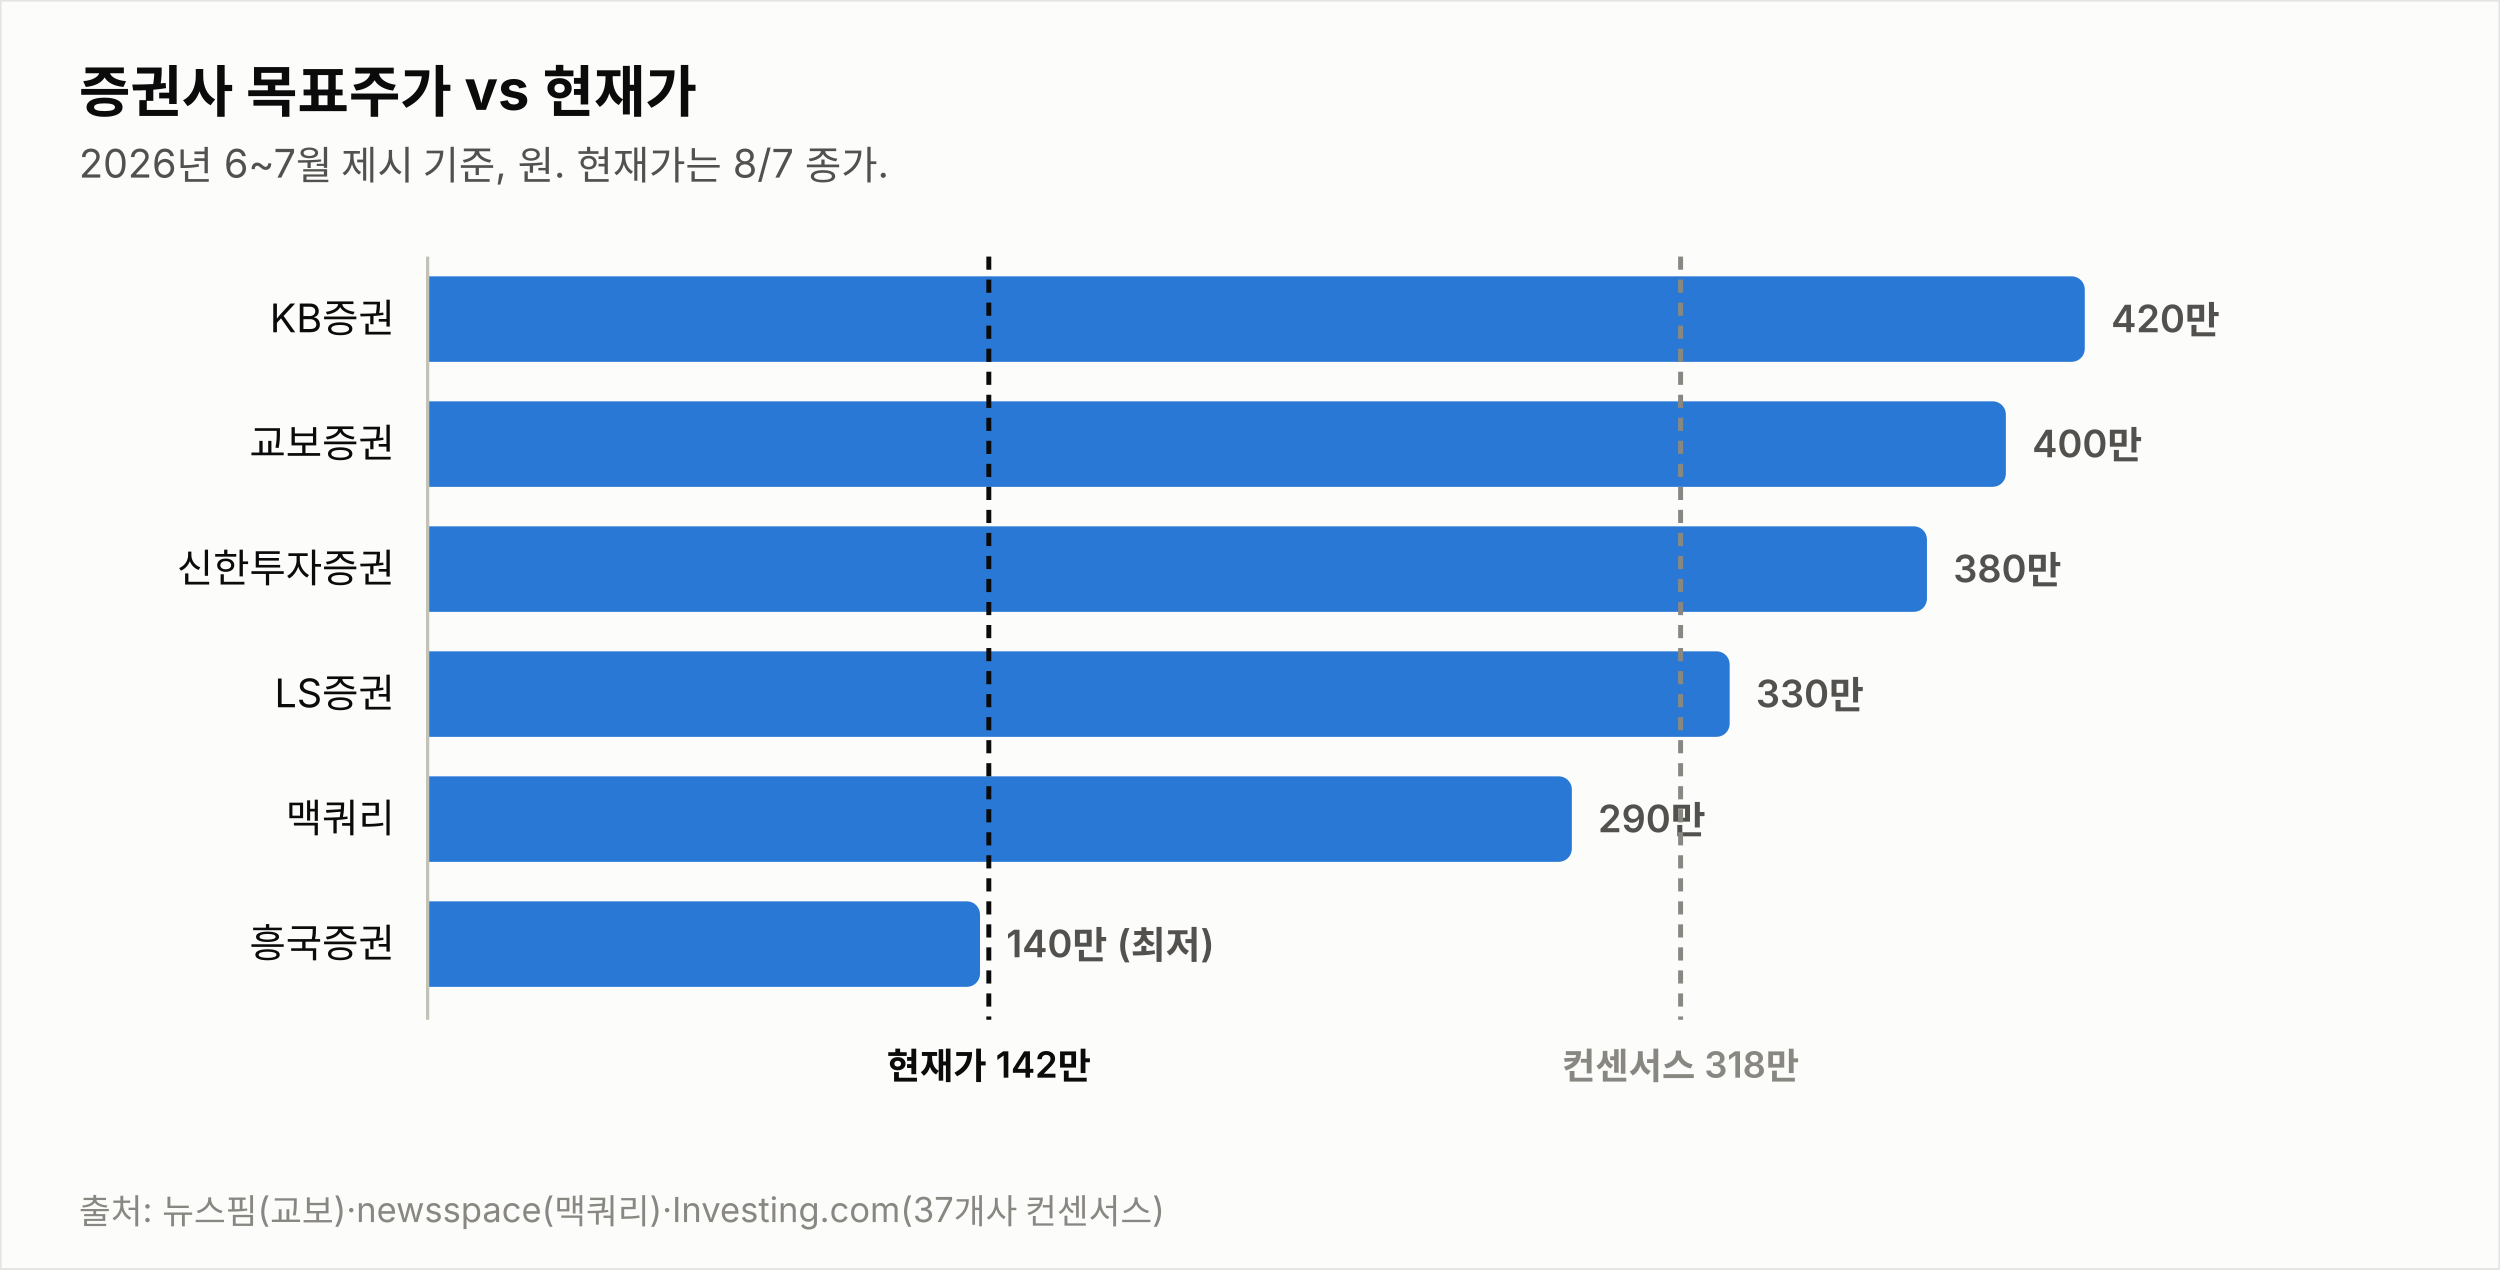
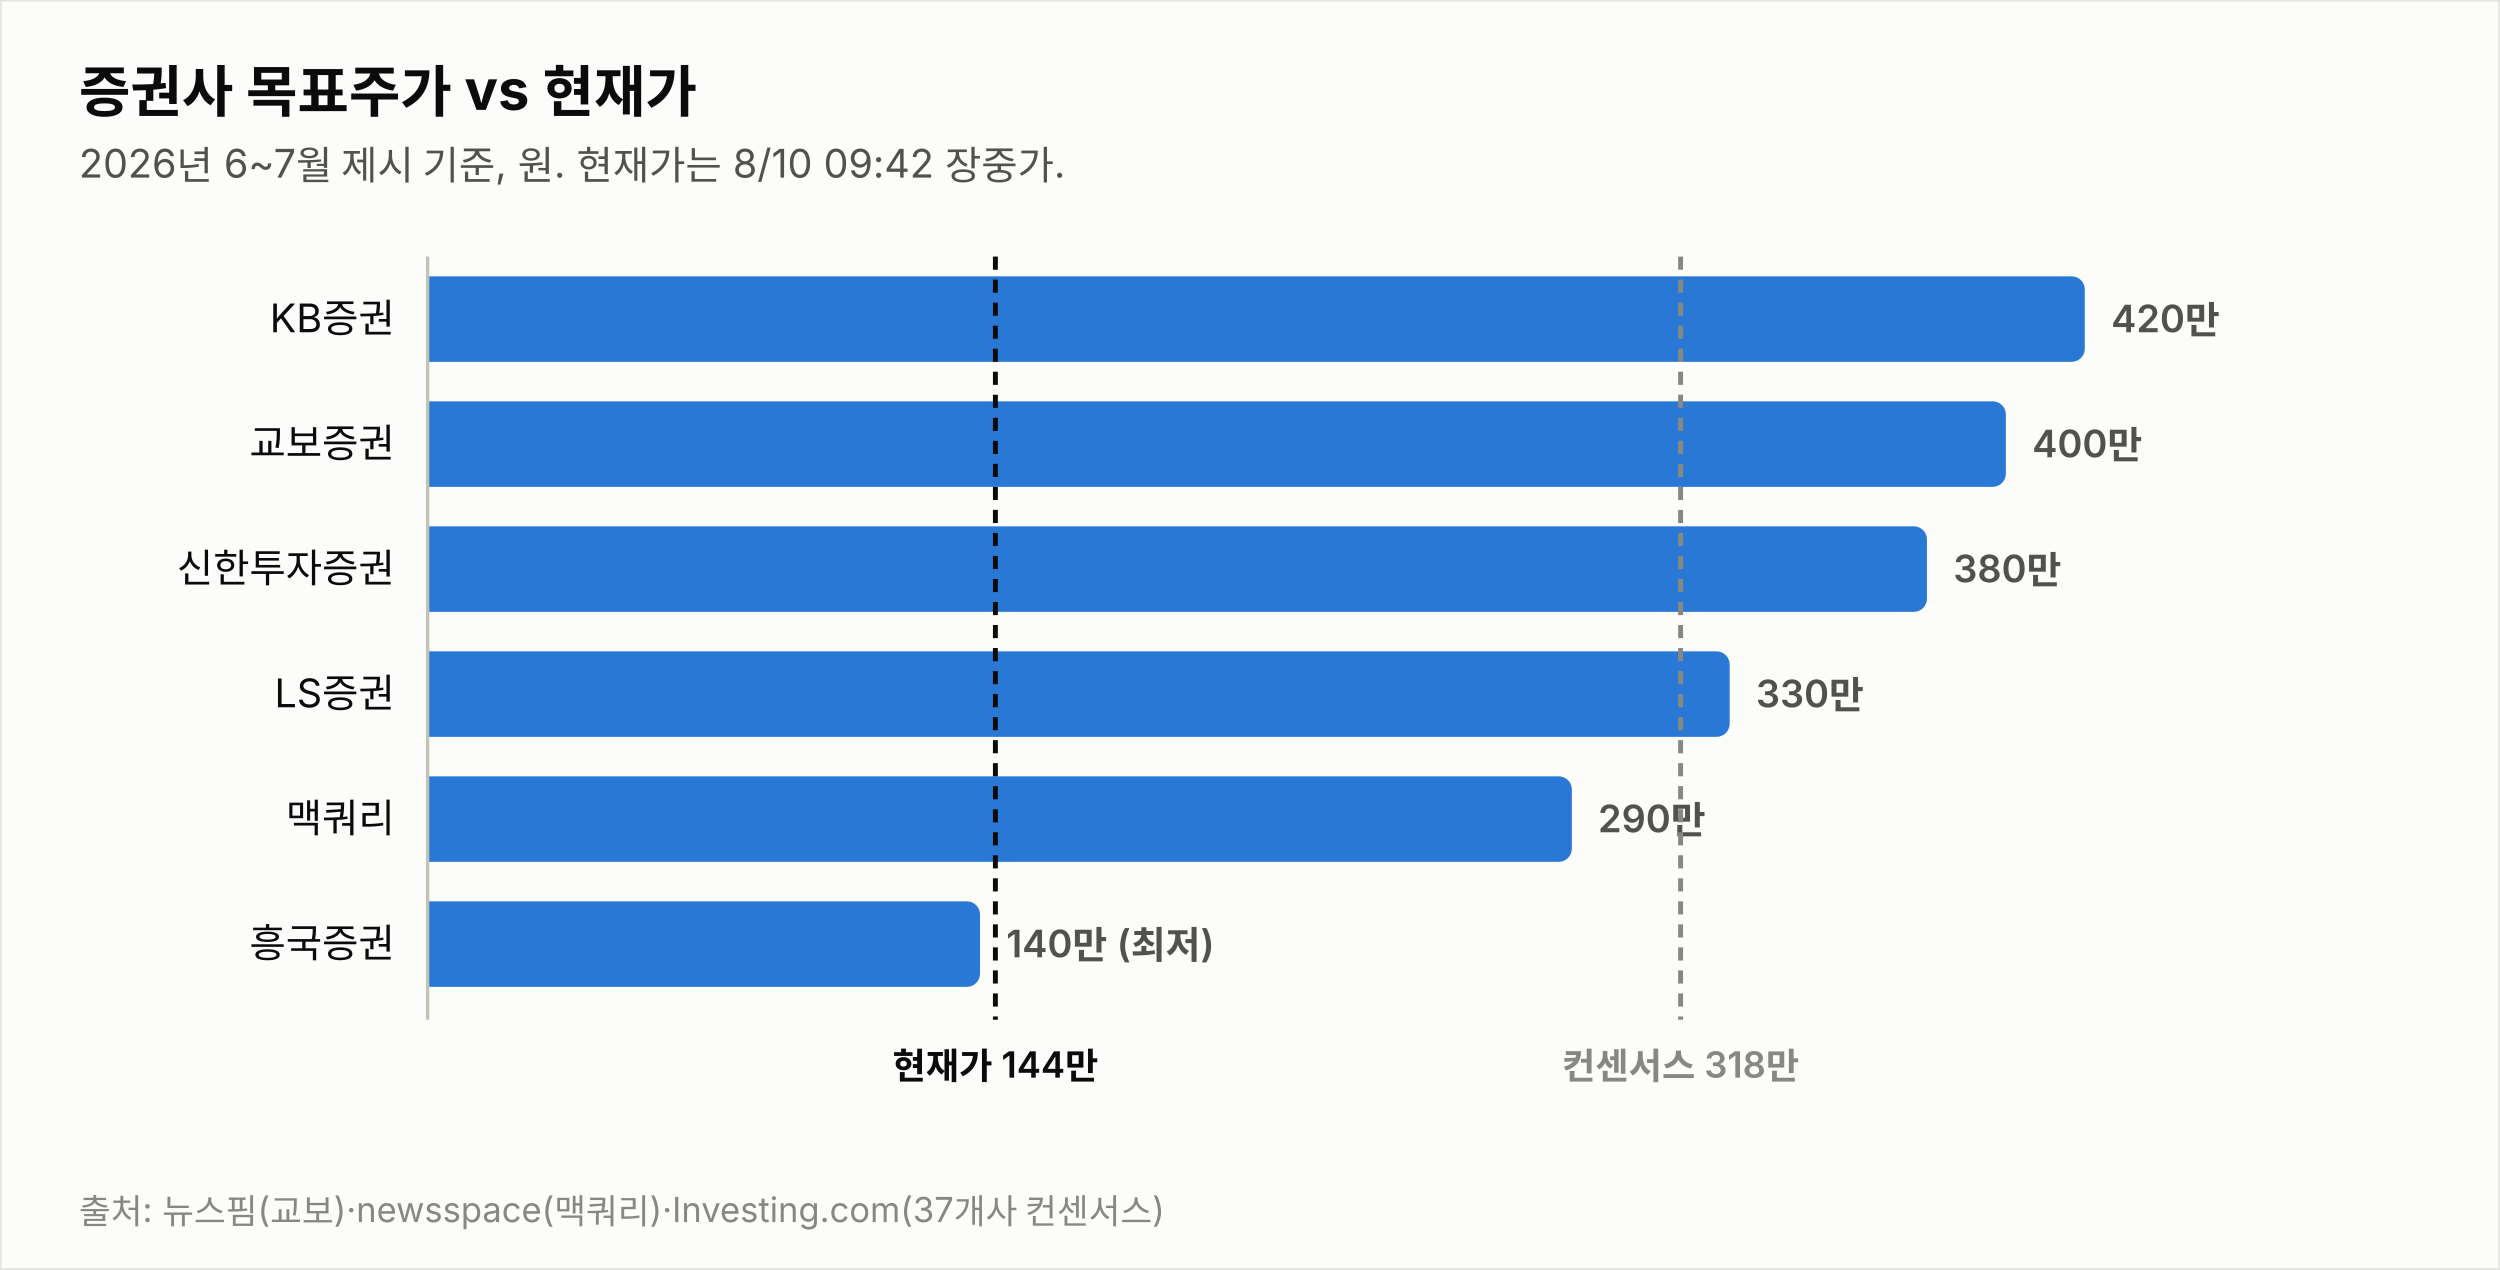
<svg xmlns="http://www.w3.org/2000/svg" width="760" height="386" viewBox="0 0 760 386" font-family="system-ui,-apple-system,&quot;Segoe UI&quot;,&quot;Malgun Gothic&quot;,&quot;Apple SD Gothic Neo&quot;,sans-serif">
  <rect width="760" height="386" fill="#fcfcfb" stroke="rgba(11,11,11,0.10)" />
  <text x="24" y="34" font-size="17" font-weight="700" fill="#0b0b0b">증권사 목표주가 vs 현재가</text>
-   <text x="24" y="54" font-size="12" fill="#52514e">2026년 6~7월 제시 기준, 원. 현재가는 8/7 종가.</text>
+   <text x="24" y="54" font-size="12" fill="#52514e">2026년 6~7월 제시 기준, 원. 현재가는 8/10 09:42 장중가.</text>
  <text x="120" y="101.0" font-size="12" fill="#0b0b0b" text-anchor="end">KB증권</text>
  <path d="M130,84 h499.774 a4,4 0 0 1 4,4 v18 a4,4 0 0 1 -4,4 h-499.774 z" fill="#2a78d6" opacity="1.0" />
  <text x="641.8" y="101.0" font-size="11.5" font-weight="600" fill="#52514e" style="font-variant-numeric:tabular-nums">420만</text>
  <text x="120" y="139.0" font-size="12" fill="#0b0b0b" text-anchor="end">교보증권</text>
  <path d="M130,122 h475.784 a4,4 0 0 1 4,4 v18 a4,4 0 0 1 -4,4 h-475.784 z" fill="#2a78d6" opacity="1.0" />
  <text x="617.8" y="139.0" font-size="11.5" font-weight="600" fill="#52514e" style="font-variant-numeric:tabular-nums">400만</text>
  <text x="120" y="177.0" font-size="12" fill="#0b0b0b" text-anchor="end">신한투자증권</text>
  <path d="M130,160 h451.795 a4,4 0 0 1 4,4 v18 a4,4 0 0 1 -4,4 h-451.795 z" fill="#2a78d6" opacity="1.0" />
  <text x="593.8" y="177.0" font-size="11.5" font-weight="600" fill="#52514e" style="font-variant-numeric:tabular-nums">380만</text>
  <text x="120" y="215.0" font-size="12" fill="#0b0b0b" text-anchor="end">LS증권</text>
  <path d="M130,198 h391.822 a4,4 0 0 1 4,4 v18 a4,4 0 0 1 -4,4 h-391.822 z" fill="#2a78d6" opacity="1.0" />
  <text x="533.8" y="215.0" font-size="11.5" font-weight="600" fill="#52514e" style="font-variant-numeric:tabular-nums">330만</text>
  <text x="120" y="253.0" font-size="12" fill="#0b0b0b" text-anchor="end">맥쿼리</text>
  <path d="M130,236 h343.844 a4,4 0 0 1 4,4 v18 a4,4 0 0 1 -4,4 h-343.844 z" fill="#2a78d6" opacity="1.0" />
  <text x="485.8" y="253.0" font-size="11.5" font-weight="600" fill="#52514e" style="font-variant-numeric:tabular-nums">290만</text>
  <text x="120" y="291.0" font-size="12" fill="#0b0b0b" text-anchor="end">흥국증권</text>
  <path d="M130,274 h163.925 a4,4 0 0 1 4,4 v18 a4,4 0 0 1 -4,4 h-163.925 z" fill="#2a78d6" opacity="1.0" />
  <text x="305.9" y="291.0" font-size="11.5" font-weight="600" fill="#52514e" style="font-variant-numeric:tabular-nums">140만 (최저)</text>
  <line x1="130" y1="78" x2="130" y2="310" stroke="#c3c2b7" stroke-width="1" />
-   <line x1="300.6" y1="78" x2="300.6" y2="310" stroke="#0b0b0b" stroke-width="1.5" stroke-dasharray="4 3" />
-   <text x="300.6" y="328" font-size="11" font-weight="600" fill="#0b0b0b" text-anchor="middle">현재가 142만</text>
+   <line x1="302.6" y1="78" x2="302.6" y2="310" stroke="#0b0b0b" stroke-width="1.5" stroke-dasharray="4 3" />
+   <text x="302.6" y="328" font-size="11" font-weight="600" fill="#0b0b0b" text-anchor="middle">현재가 144만</text>
  <line x1="510.9" y1="78" x2="510.9" y2="310" stroke="#898781" stroke-width="1.5" stroke-dasharray="4 3" />
  <text x="510.9" y="328" font-size="11" font-weight="600" fill="#898781" text-anchor="middle">컨센서스 318만</text>
  <text x="24" y="372" font-size="10.5" fill="#898781">출처: 뉴스핌(교보)·newsspace(맥쿼리)·Investing.com(37개사 컨센서스)</text>
</svg>
